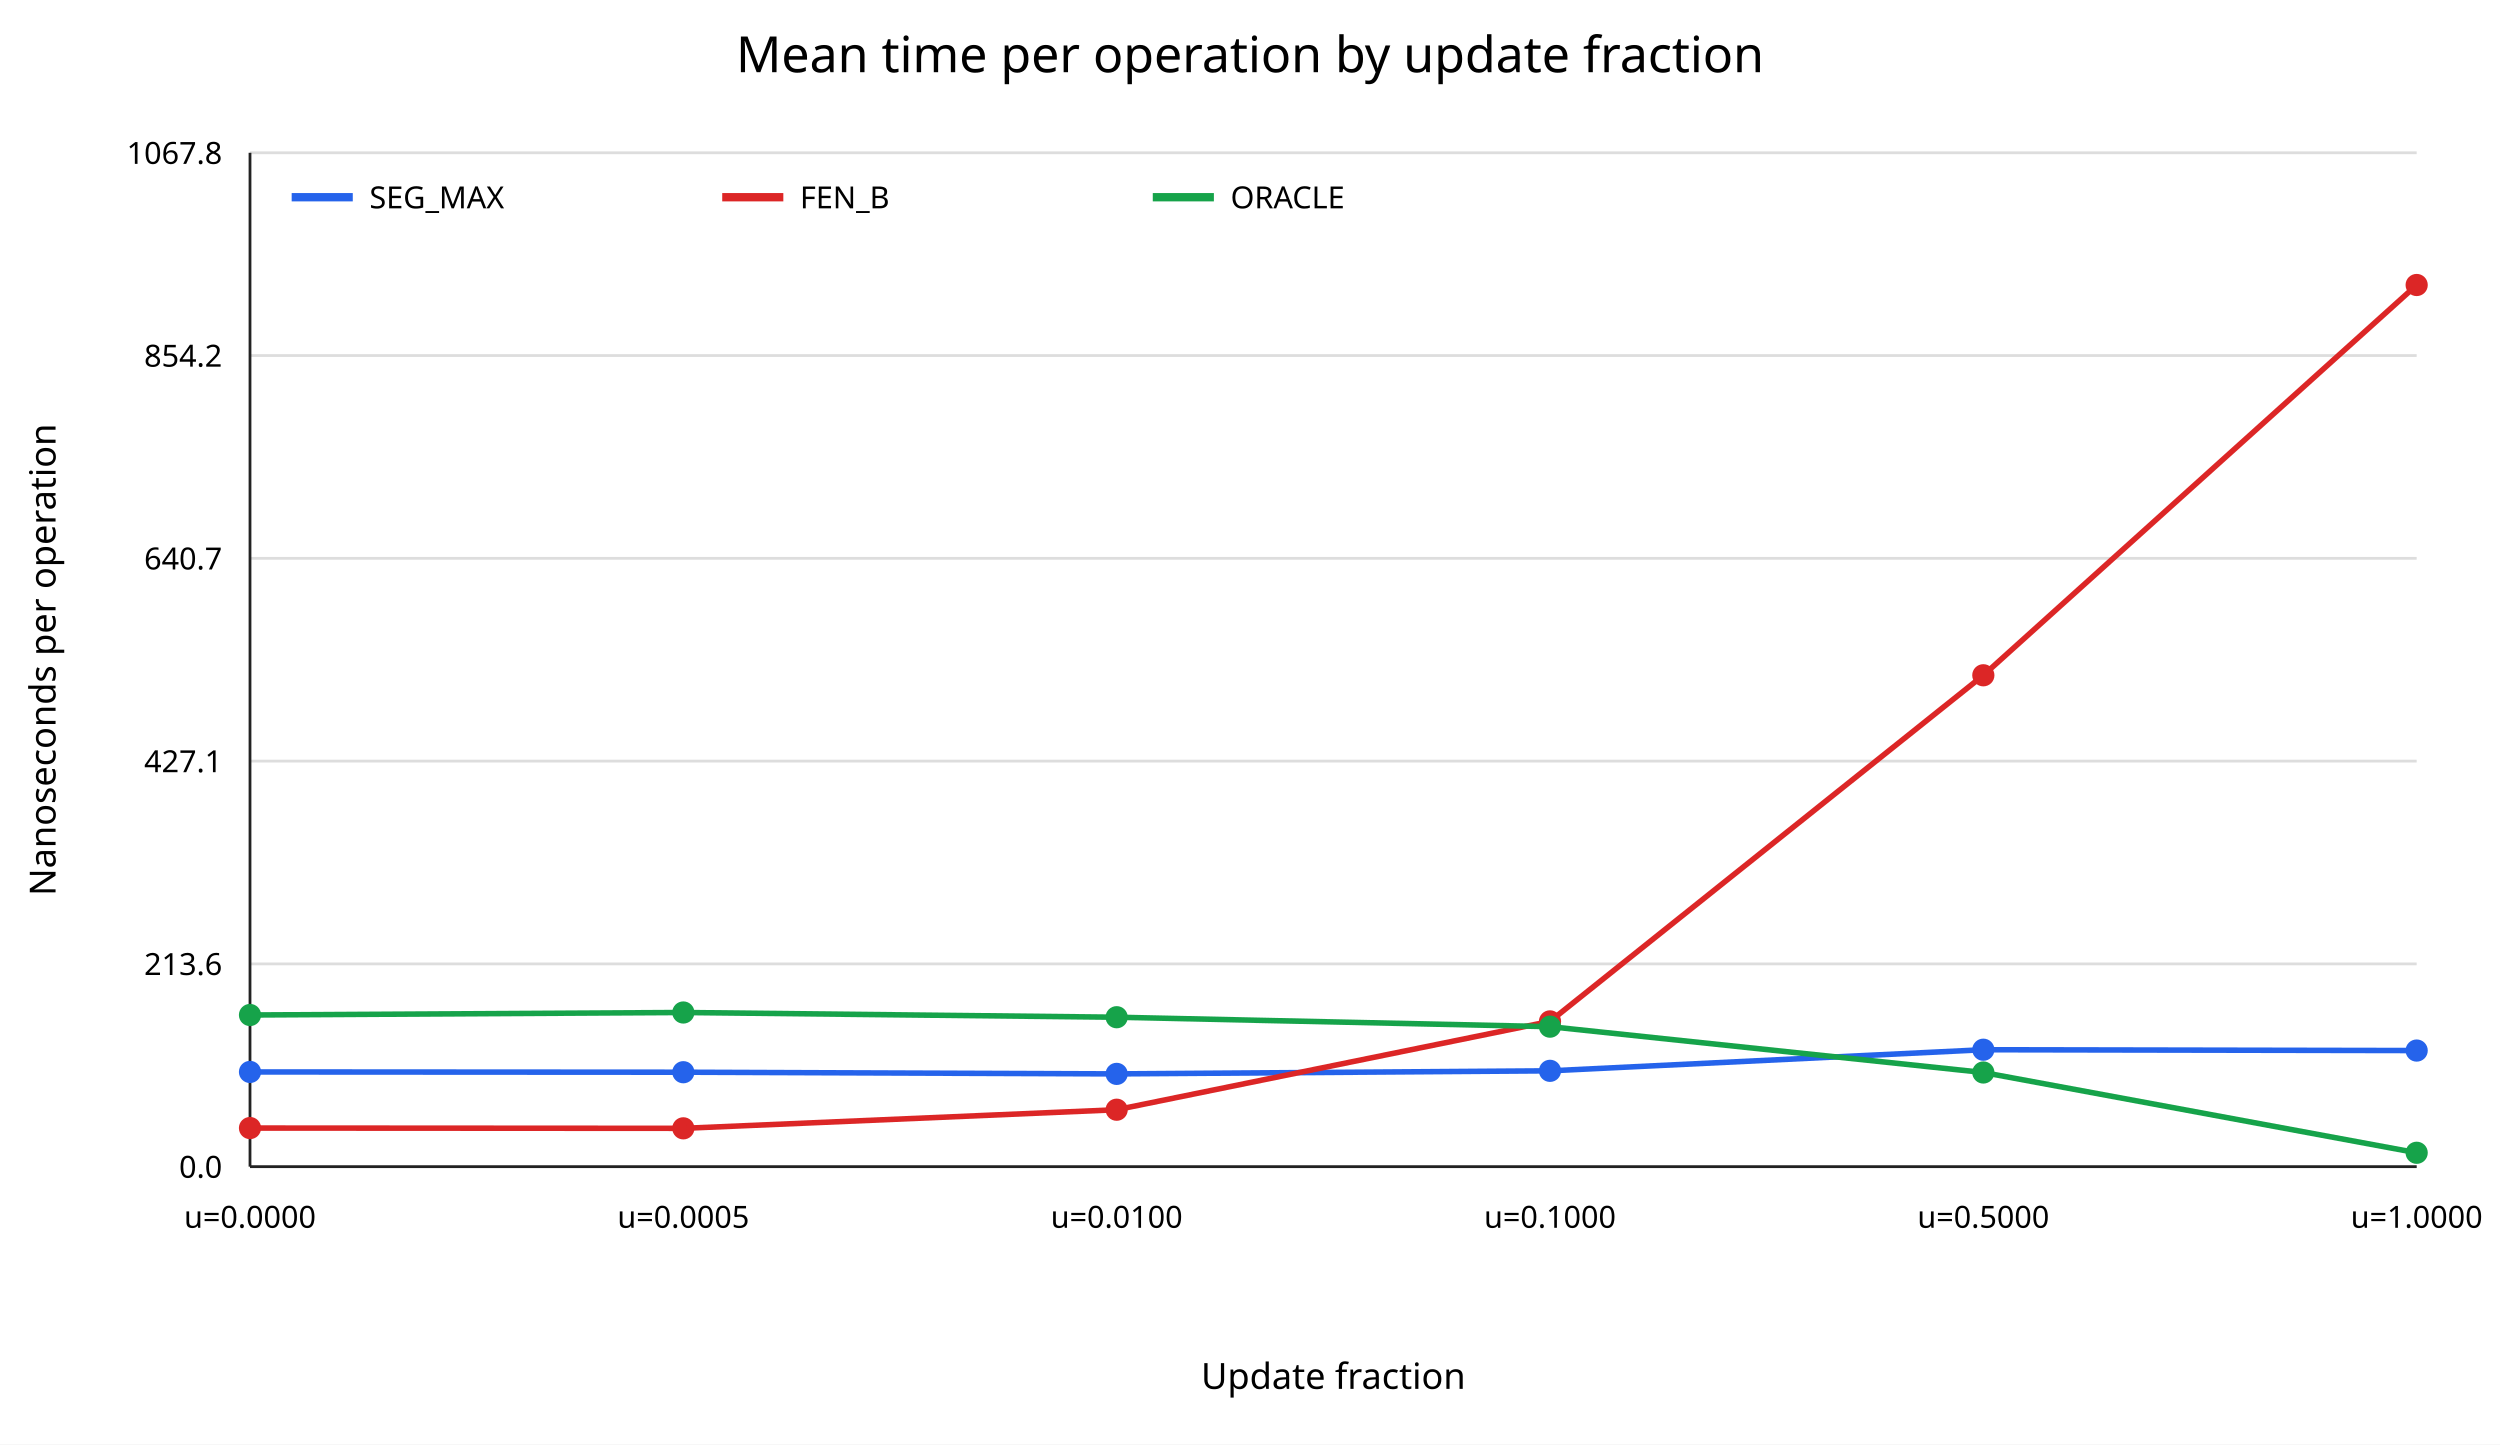
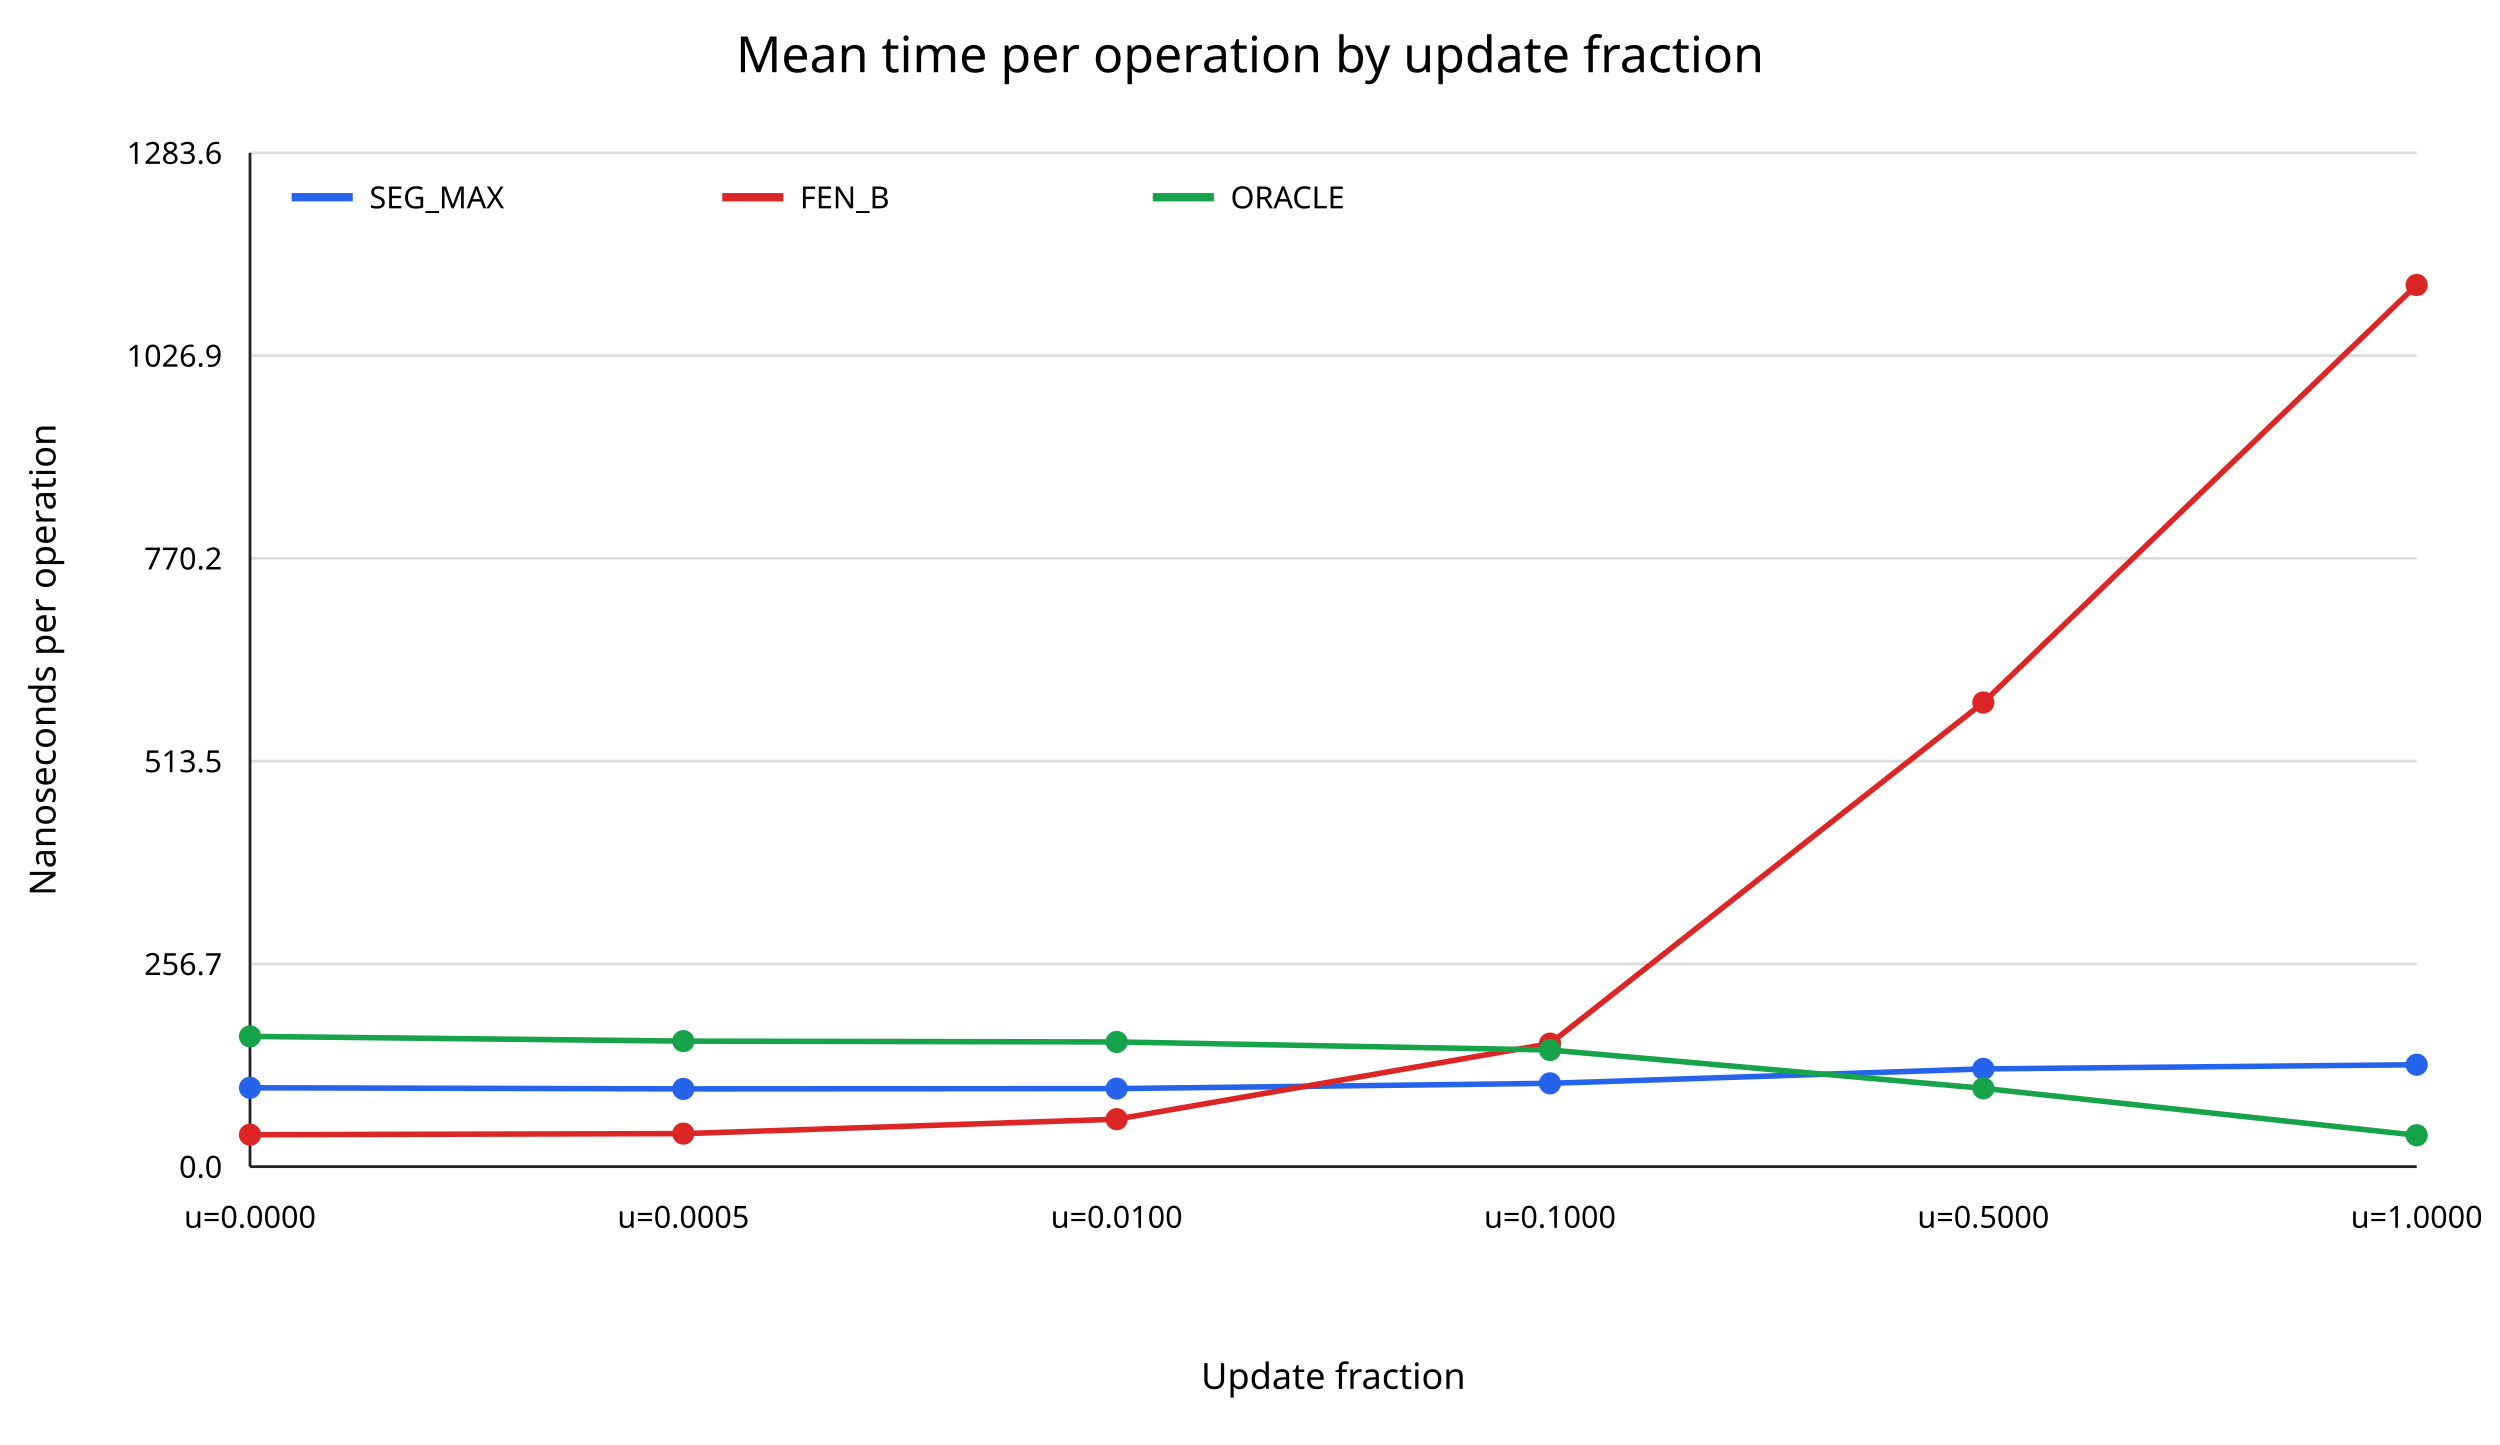
<svg xmlns="http://www.w3.org/2000/svg" width="900" height="520" viewBox="0 0 900 520">
  <rect width="100%" height="100%" fill="white" />
  <text x="450" y="26" text-anchor="middle" font-family="sans-serif" font-size="18">Mean time per operation by update fraction</text>
  <line x1="90" y1="420.0" x2="870" y2="420.0" stroke="#ddd" />
  <text x="80" y="424.0" text-anchor="end" font-family="sans-serif" font-size="11">0.0</text>
  <line x1="90" y1="347.0" x2="870" y2="347.0" stroke="#ddd" />
-   <text x="80" y="351.0" text-anchor="end" font-family="sans-serif" font-size="11">213.6</text>
+   <text x="80" y="351.0" text-anchor="end" font-family="sans-serif" font-size="11">256.7</text>
  <line x1="90" y1="274.0" x2="870" y2="274.0" stroke="#ddd" />
-   <text x="80" y="278.0" text-anchor="end" font-family="sans-serif" font-size="11">427.1</text>
+   <text x="80" y="278.0" text-anchor="end" font-family="sans-serif" font-size="11">513.5</text>
  <line x1="90" y1="201.0" x2="870" y2="201.0" stroke="#ddd" />
-   <text x="80" y="205.0" text-anchor="end" font-family="sans-serif" font-size="11">640.7</text>
+   <text x="80" y="205.0" text-anchor="end" font-family="sans-serif" font-size="11">770.2</text>
  <line x1="90" y1="128.0" x2="870" y2="128.0" stroke="#ddd" />
-   <text x="80" y="132.0" text-anchor="end" font-family="sans-serif" font-size="11">854.2</text>
+   <text x="80" y="132.0" text-anchor="end" font-family="sans-serif" font-size="11">1026.9</text>
  <line x1="90" y1="55.0" x2="870" y2="55.0" stroke="#ddd" />
-   <text x="80" y="59.0" text-anchor="end" font-family="sans-serif" font-size="11">1067.8</text>
+   <text x="80" y="59.0" text-anchor="end" font-family="sans-serif" font-size="11">1283.6</text>
  <text x="90.0" y="442" text-anchor="middle" font-family="sans-serif" font-size="11">u=0.0000</text>
  <text x="246.0" y="442" text-anchor="middle" font-family="sans-serif" font-size="11">u=0.0005</text>
  <text x="402.0" y="442" text-anchor="middle" font-family="sans-serif" font-size="11">u=0.0100</text>
  <text x="558.0" y="442" text-anchor="middle" font-family="sans-serif" font-size="11">u=0.1000</text>
  <text x="714.0" y="442" text-anchor="middle" font-family="sans-serif" font-size="11">u=0.5000</text>
  <text x="870.0" y="442" text-anchor="middle" font-family="sans-serif" font-size="11">u=1.0000</text>
  <line x1="90" y1="420" x2="870" y2="420" stroke="#222" />
  <line x1="90" y1="55" x2="90" y2="420" stroke="#222" />
  <text x="480.0" y="500" text-anchor="middle" font-family="sans-serif" font-size="13">Update fraction</text>
  <text transform="translate(20 237.5) rotate(-90)" text-anchor="middle" font-family="sans-serif" font-size="13">Nanoseconds per operation</text>
-   <circle cx="90.0" cy="385.9" r="4" fill="#2563eb" />
-   <circle cx="246.0" cy="386.0" r="4" fill="#2563eb" />
-   <circle cx="402.0" cy="386.6" r="4" fill="#2563eb" />
-   <circle cx="558.0" cy="385.5" r="4" fill="#2563eb" />
-   <circle cx="714.0" cy="377.9" r="4" fill="#2563eb" />
-   <circle cx="870.0" cy="378.2" r="4" fill="#2563eb" />
-   <polyline points="90.0,385.9 246.0,386.0 402.0,386.6 558.0,385.5 714.0,377.9 870.0,378.2" fill="none" stroke="#2563eb" stroke-width="2" />
+   <circle cx="90.0" cy="391.6" r="4" fill="#2563eb" />
+   <circle cx="246.0" cy="392.0" r="4" fill="#2563eb" />
+   <circle cx="402.0" cy="391.9" r="4" fill="#2563eb" />
+   <circle cx="558.0" cy="390.0" r="4" fill="#2563eb" />
+   <circle cx="714.0" cy="384.8" r="4" fill="#2563eb" />
+   <circle cx="870.0" cy="383.3" r="4" fill="#2563eb" />
+   <polyline points="90.0,391.6 246.0,392.0 402.0,391.9 558.0,390.0 714.0,384.8 870.0,383.3" fill="none" stroke="#2563eb" stroke-width="2" />
  <line x1="105" y1="71" x2="127" y2="71" stroke="#2563eb" stroke-width="3" />
  <text x="133" y="75" font-family="sans-serif" font-size="11">SEG_MAX</text>
-   <circle cx="90.0" cy="406.1" r="4" fill="#dc2626" />
-   <circle cx="246.0" cy="406.2" r="4" fill="#dc2626" />
-   <circle cx="402.0" cy="399.5" r="4" fill="#dc2626" />
-   <circle cx="558.0" cy="367.7" r="4" fill="#dc2626" />
-   <circle cx="714.0" cy="243.1" r="4" fill="#dc2626" />
+   <circle cx="90.0" cy="408.5" r="4" fill="#dc2626" />
+   <circle cx="246.0" cy="408.1" r="4" fill="#dc2626" />
+   <circle cx="402.0" cy="402.9" r="4" fill="#dc2626" />
+   <circle cx="558.0" cy="375.7" r="4" fill="#dc2626" />
+   <circle cx="714.0" cy="252.9" r="4" fill="#dc2626" />
  <circle cx="870.0" cy="102.6" r="4" fill="#dc2626" />
-   <polyline points="90.0,406.1 246.0,406.2 402.0,399.5 558.0,367.7 714.0,243.1 870.0,102.6" fill="none" stroke="#dc2626" stroke-width="2" />
+   <polyline points="90.0,408.5 246.0,408.1 402.0,402.9 558.0,375.7 714.0,252.9 870.0,102.6" fill="none" stroke="#dc2626" stroke-width="2" />
  <line x1="260" y1="71" x2="282" y2="71" stroke="#dc2626" stroke-width="3" />
  <text x="288" y="75" font-family="sans-serif" font-size="11">FEN_B</text>
-   <circle cx="90.0" cy="365.4" r="4" fill="#16a34a" />
-   <circle cx="246.0" cy="364.5" r="4" fill="#16a34a" />
-   <circle cx="402.0" cy="366.2" r="4" fill="#16a34a" />
-   <circle cx="558.0" cy="369.6" r="4" fill="#16a34a" />
-   <circle cx="714.0" cy="386.1" r="4" fill="#16a34a" />
-   <circle cx="870.0" cy="415.0" r="4" fill="#16a34a" />
-   <polyline points="90.0,365.4 246.0,364.5 402.0,366.2 558.0,369.6 714.0,386.1 870.0,415.0" fill="none" stroke="#16a34a" stroke-width="2" />
+   <circle cx="90.0" cy="373.1" r="4" fill="#16a34a" />
+   <circle cx="246.0" cy="374.8" r="4" fill="#16a34a" />
+   <circle cx="402.0" cy="375.1" r="4" fill="#16a34a" />
+   <circle cx="558.0" cy="378.0" r="4" fill="#16a34a" />
+   <circle cx="714.0" cy="391.8" r="4" fill="#16a34a" />
+   <circle cx="870.0" cy="408.7" r="4" fill="#16a34a" />
+   <polyline points="90.0,373.1 246.0,374.8 402.0,375.1 558.0,378.0 714.0,391.8 870.0,408.7" fill="none" stroke="#16a34a" stroke-width="2" />
  <line x1="415" y1="71" x2="437" y2="71" stroke="#16a34a" stroke-width="3" />
  <text x="443" y="75" font-family="sans-serif" font-size="11">ORACLE</text>
</svg>
